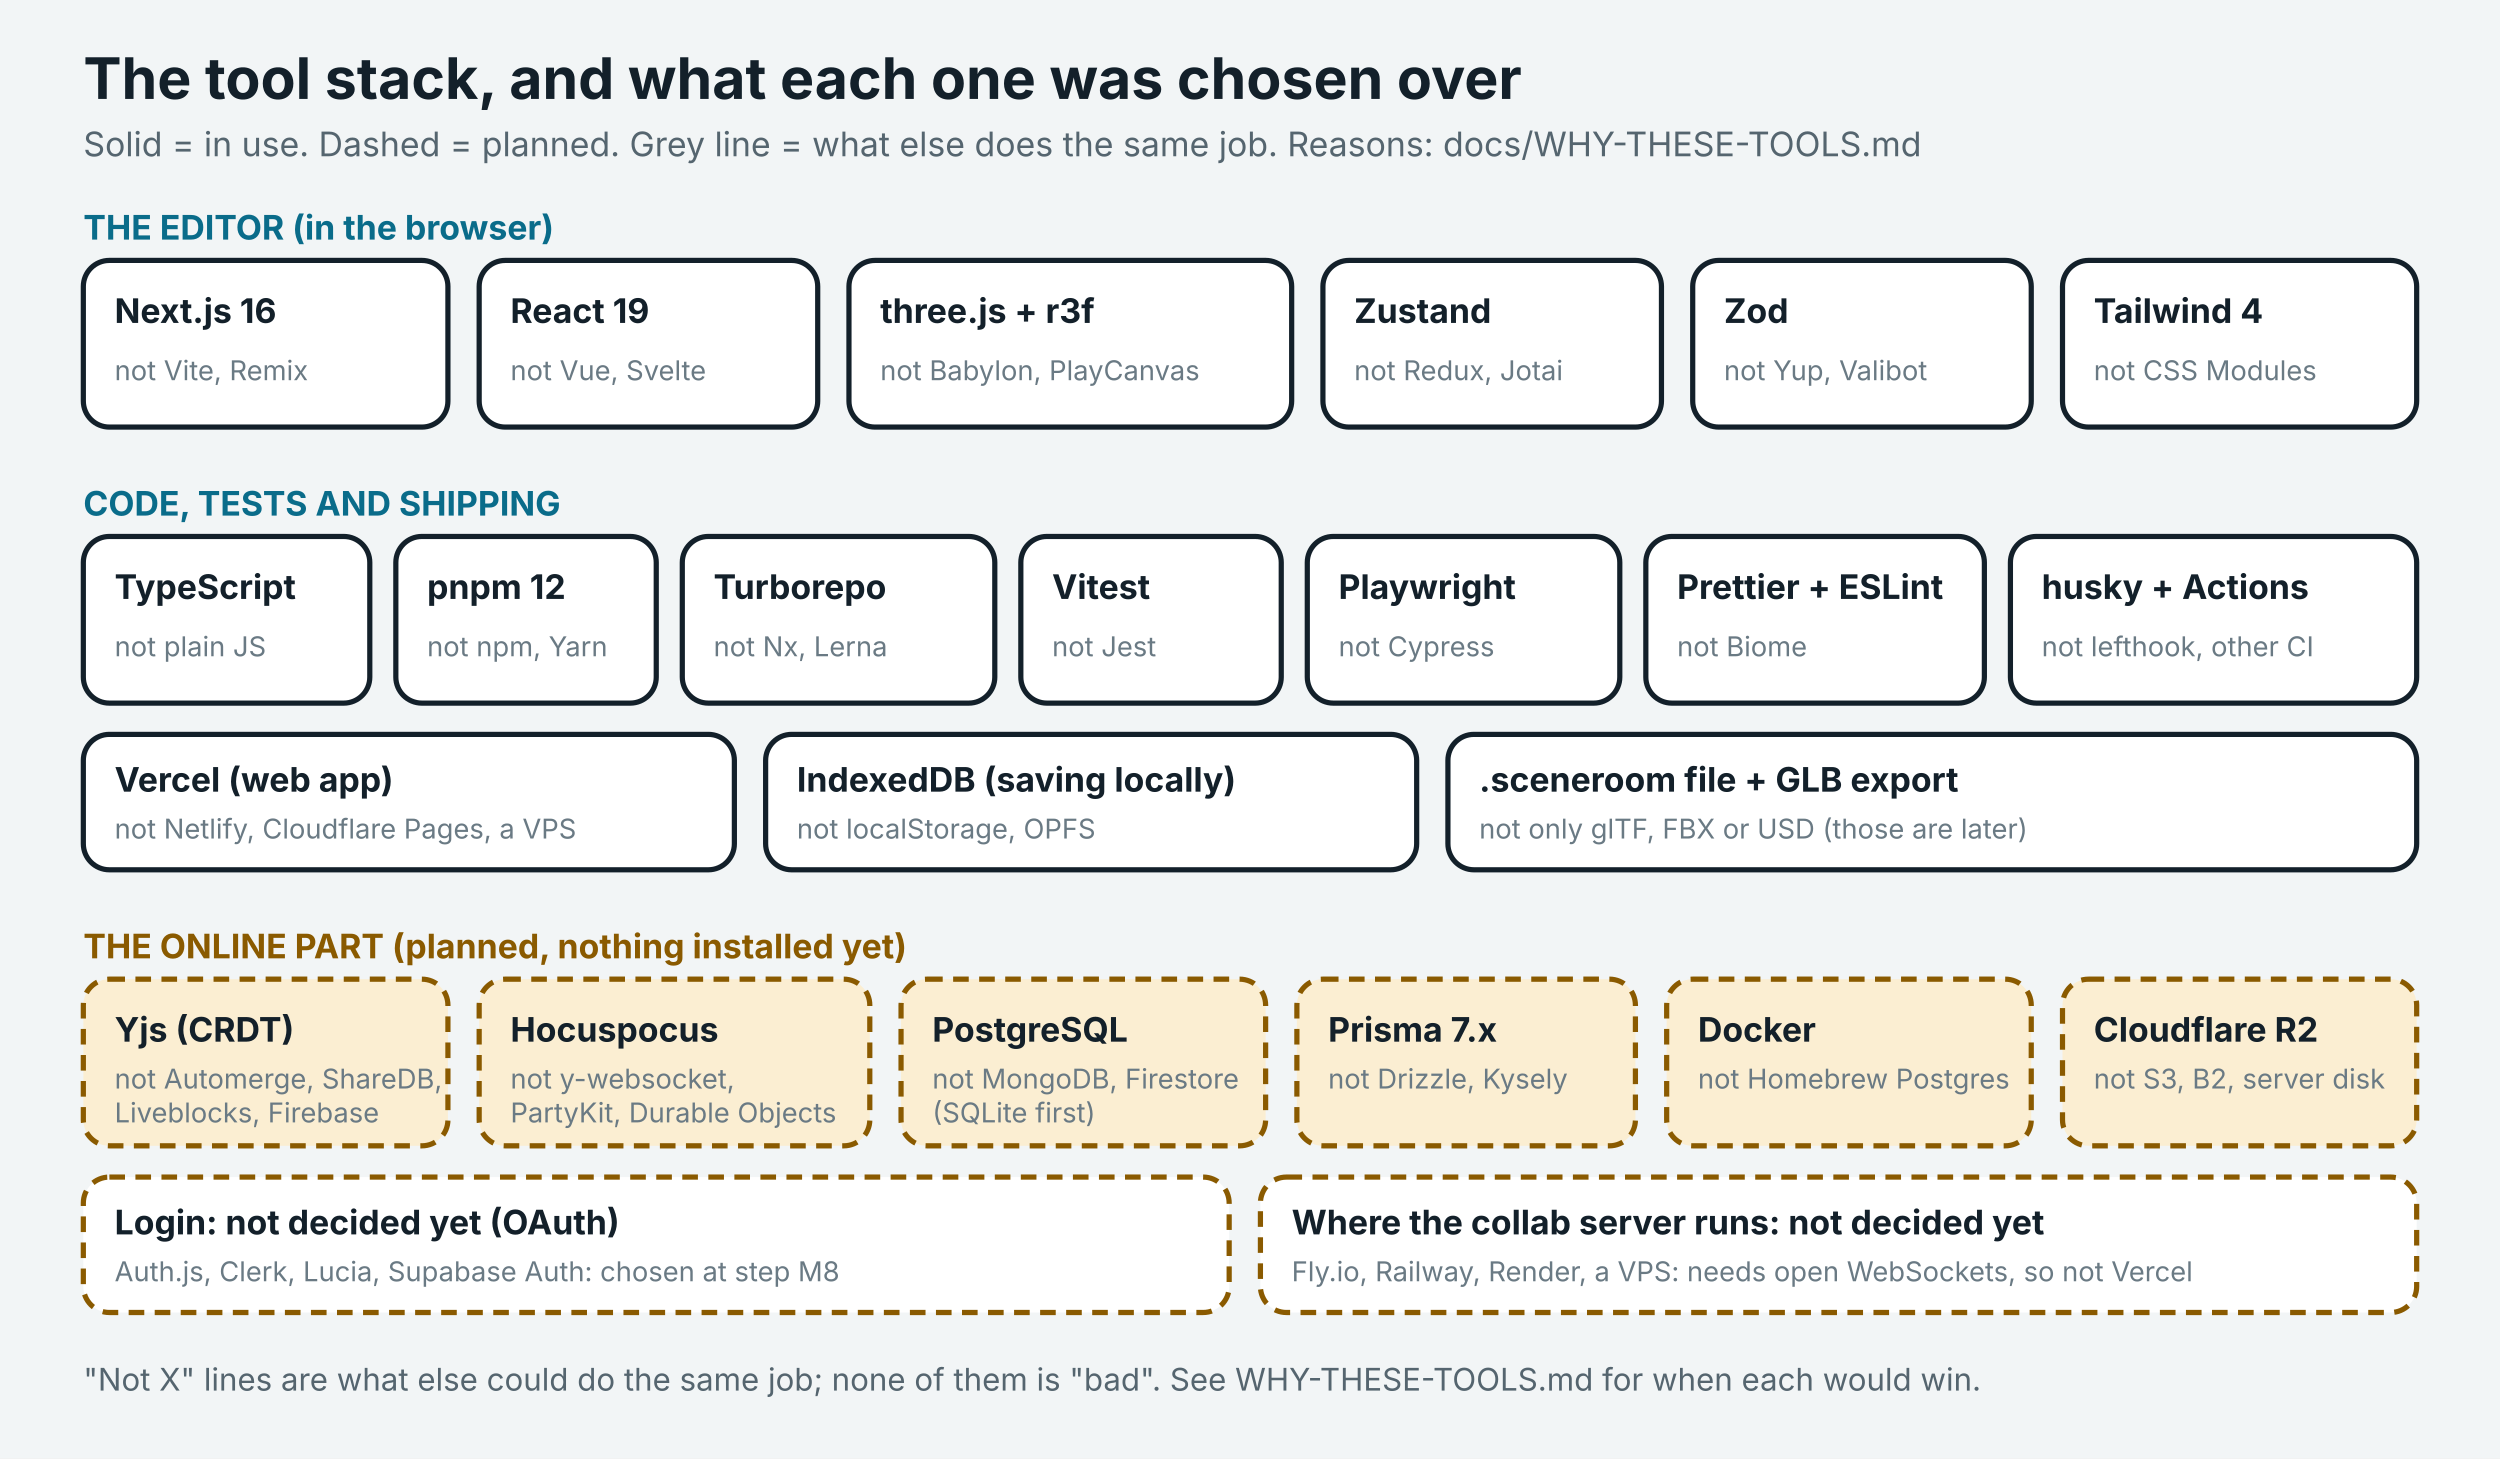
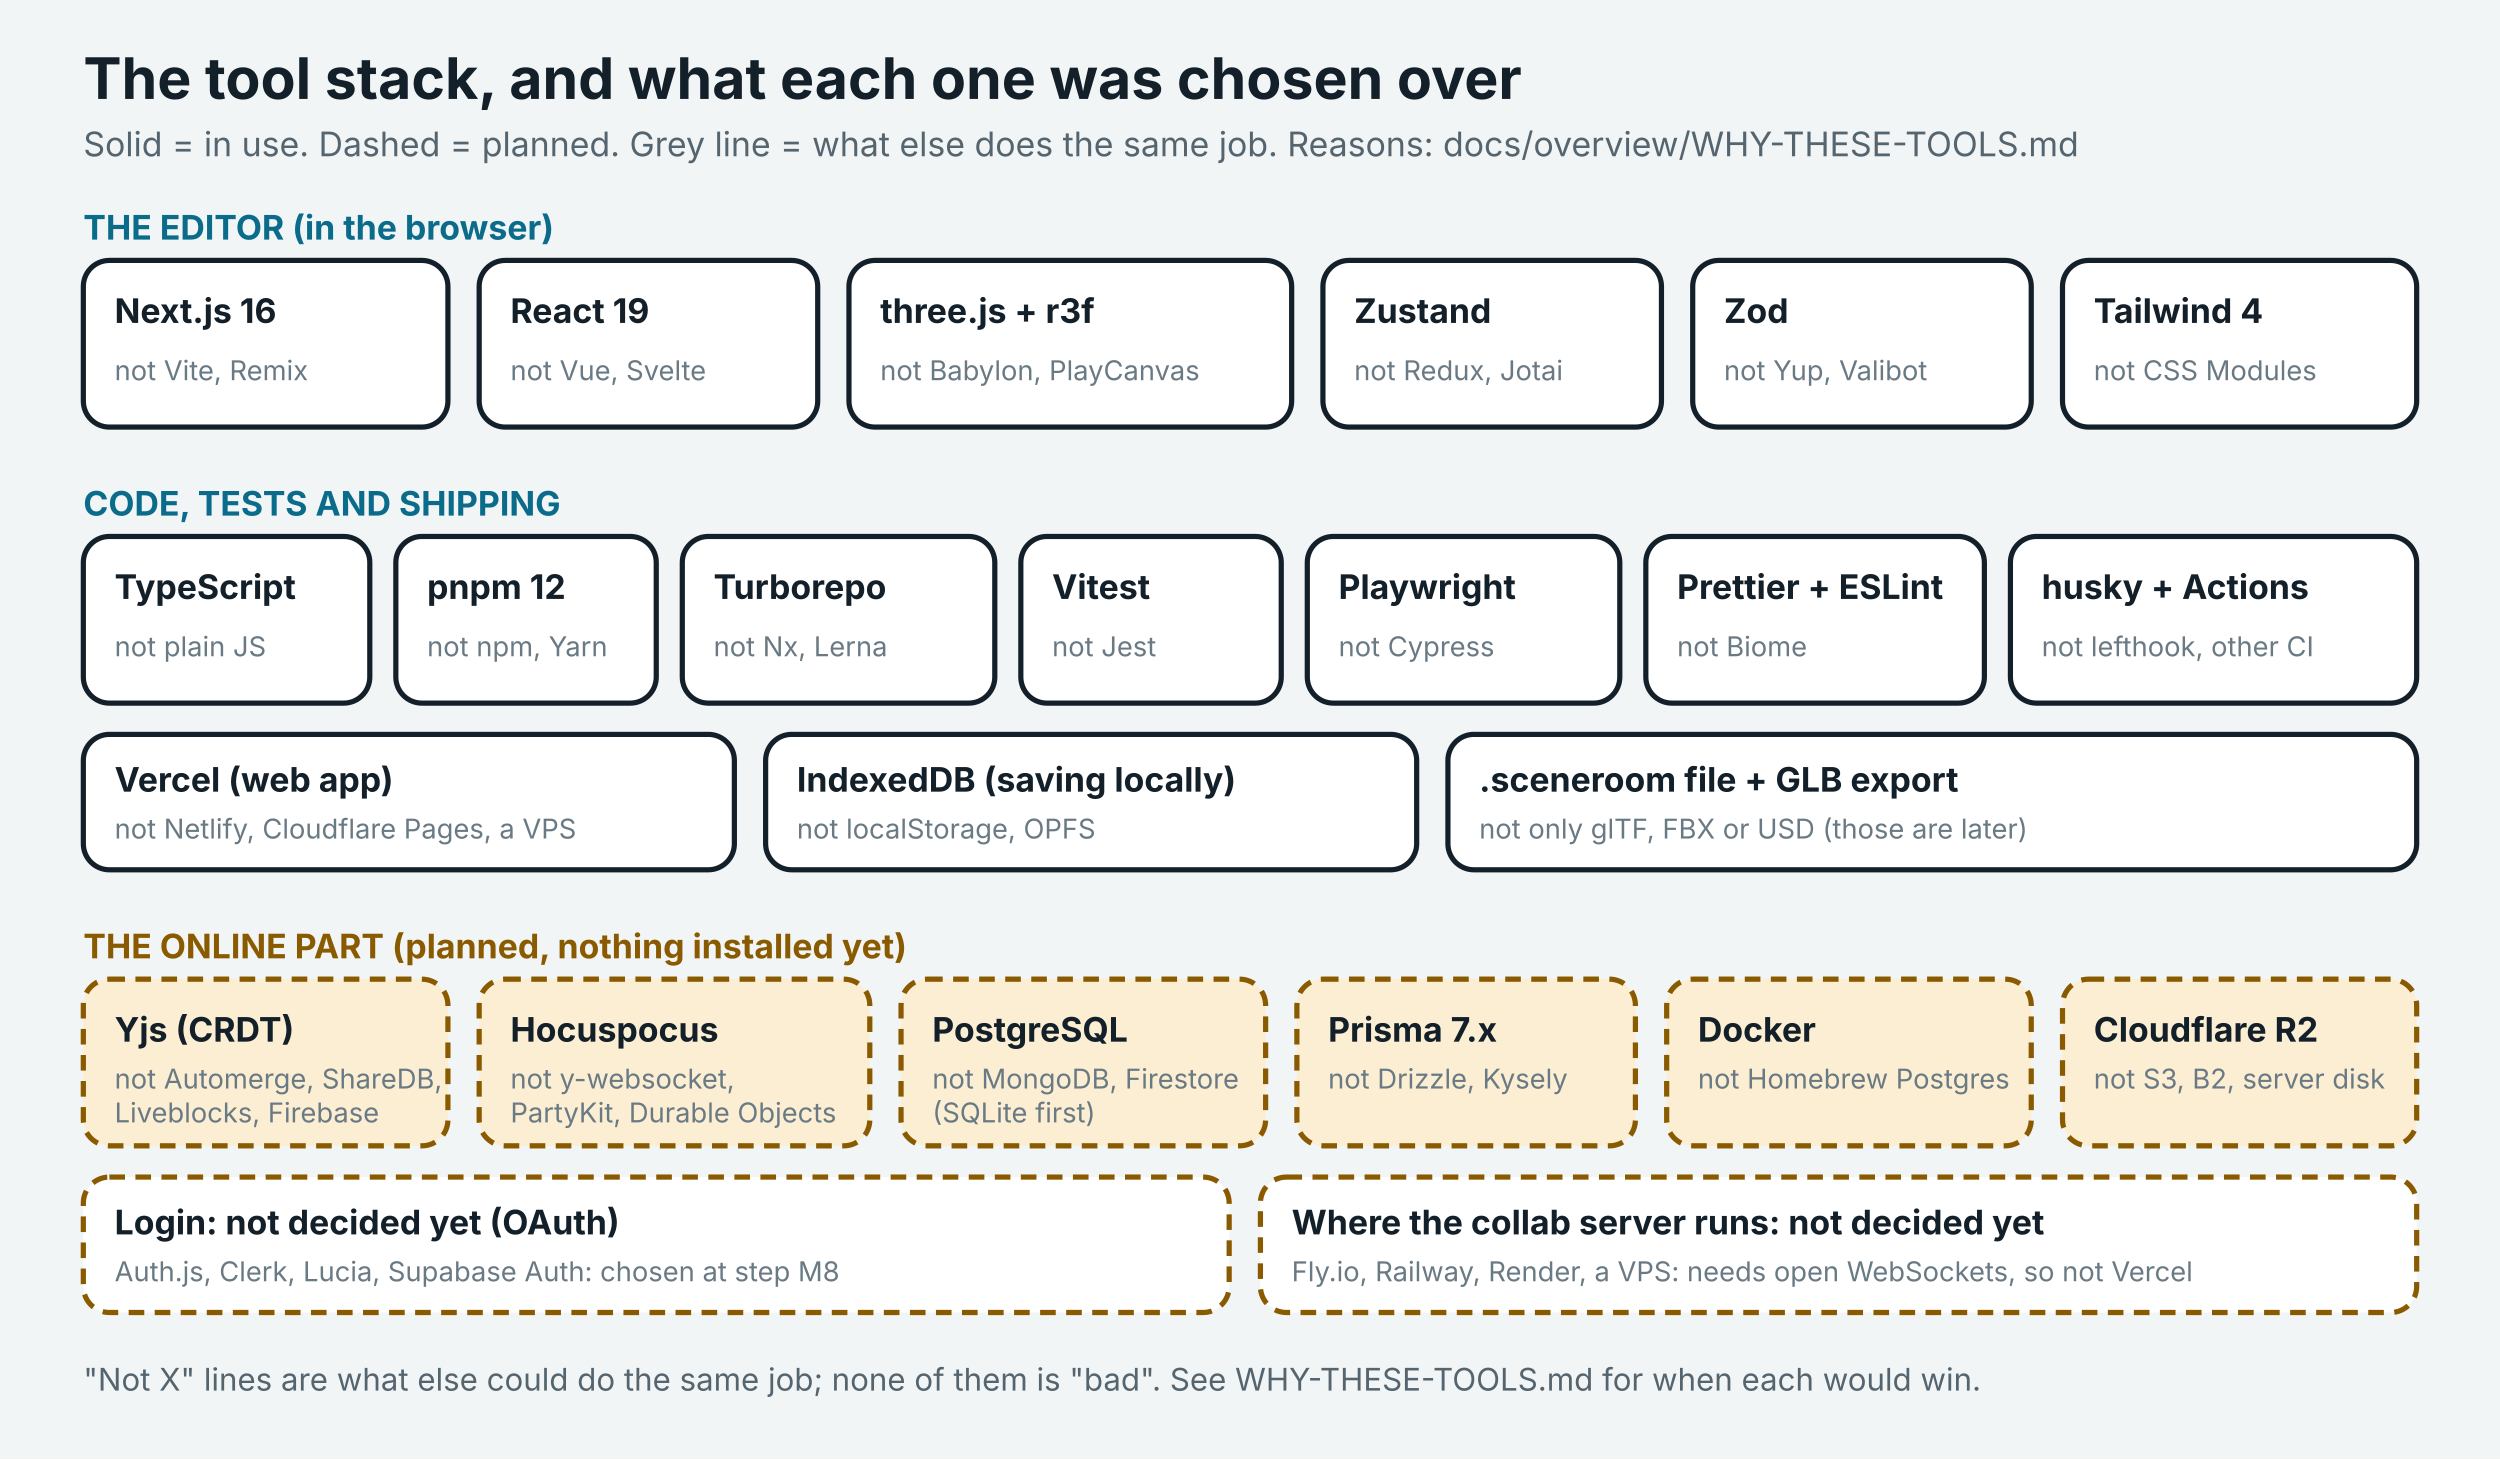
<svg xmlns="http://www.w3.org/2000/svg" viewBox="0 0 960 560" width="960" height="560" role="img" aria-labelledby="t d" font-family="Inter, system-ui, sans-serif">
  <rect width="960" height="560" fill="#f2f5f6" />
  <text x="32" y="38" font-size="22" font-weight="700" fill="#13202a">The tool stack, and what each one was chosen over</text>
-   <text x="32" y="60" font-size="13" fill="#55656f">Solid = in use. Dashed = planned. Grey line = what else does the same job. Reasons: docs/WHY-THESE-TOOLS.md</text>
+   <text x="32" y="60" font-size="13" fill="#55656f">Solid = in use. Dashed = planned. Grey line = what else does the same job. Reasons: docs/overview/WHY-THESE-TOOLS.md</text>
  <text x="32" y="92" font-size="13" font-weight="700" fill="#0a6c8a">THE EDITOR (in the browser)</text>
  <rect x="32" y="100" width="140" height="64" rx="10" fill="#fff" stroke="#13202a" stroke-width="2" />
  <text x="44" y="124" font-size="13" font-weight="700" fill="#13202a">Next.js 16</text>
  <text x="44" y="146" font-size="10.5" fill="#6a7a84">not Vite, Remix</text>
  <rect x="184" y="100" width="130" height="64" rx="10" fill="#fff" stroke="#13202a" stroke-width="2" />
  <text x="196" y="124" font-size="13" font-weight="700" fill="#13202a">React 19</text>
  <text x="196" y="146" font-size="10.5" fill="#6a7a84">not Vue, Svelte</text>
  <rect x="326" y="100" width="170" height="64" rx="10" fill="#fff" stroke="#13202a" stroke-width="2" />
  <text x="338" y="124" font-size="13" font-weight="700" fill="#13202a">three.js + r3f</text>
  <text x="338" y="146" font-size="10.5" fill="#6a7a84">not Babylon, PlayCanvas</text>
  <rect x="508" y="100" width="130" height="64" rx="10" fill="#fff" stroke="#13202a" stroke-width="2" />
  <text x="520" y="124" font-size="13" font-weight="700" fill="#13202a">Zustand</text>
  <text x="520" y="146" font-size="10.5" fill="#6a7a84">not Redux, Jotai</text>
  <rect x="650" y="100" width="130" height="64" rx="10" fill="#fff" stroke="#13202a" stroke-width="2" />
  <text x="662" y="124" font-size="13" font-weight="700" fill="#13202a">Zod</text>
  <text x="662" y="146" font-size="10.5" fill="#6a7a84">not Yup, Valibot</text>
  <rect x="792" y="100" width="136" height="64" rx="10" fill="#fff" stroke="#13202a" stroke-width="2" />
  <text x="804" y="124" font-size="13" font-weight="700" fill="#13202a">Tailwind 4</text>
  <text x="804" y="146" font-size="10.5" fill="#6a7a84">not CSS Modules</text>
  <text x="32" y="198" font-size="13" font-weight="700" fill="#0a6c8a">CODE, TESTS AND SHIPPING</text>
  <rect x="32" y="206" width="110" height="64" rx="10" fill="#fff" stroke="#13202a" stroke-width="2" />
  <text x="44" y="230" font-size="13" font-weight="700" fill="#13202a">TypeScript</text>
  <text x="44" y="252" font-size="10.5" fill="#6a7a84">not plain JS</text>
  <rect x="152" y="206" width="100" height="64" rx="10" fill="#fff" stroke="#13202a" stroke-width="2" />
  <text x="164" y="230" font-size="13" font-weight="700" fill="#13202a">pnpm 12</text>
  <text x="164" y="252" font-size="10.5" fill="#6a7a84">not npm, Yarn</text>
  <rect x="262" y="206" width="120" height="64" rx="10" fill="#fff" stroke="#13202a" stroke-width="2" />
  <text x="274" y="230" font-size="13" font-weight="700" fill="#13202a">Turborepo</text>
  <text x="274" y="252" font-size="10.5" fill="#6a7a84">not Nx, Lerna</text>
  <rect x="392" y="206" width="100" height="64" rx="10" fill="#fff" stroke="#13202a" stroke-width="2" />
  <text x="404" y="230" font-size="13" font-weight="700" fill="#13202a">Vitest</text>
  <text x="404" y="252" font-size="10.5" fill="#6a7a84">not Jest</text>
  <rect x="502" y="206" width="120" height="64" rx="10" fill="#fff" stroke="#13202a" stroke-width="2" />
  <text x="514" y="230" font-size="13" font-weight="700" fill="#13202a">Playwright</text>
  <text x="514" y="252" font-size="10.5" fill="#6a7a84">not Cypress</text>
  <rect x="632" y="206" width="130" height="64" rx="10" fill="#fff" stroke="#13202a" stroke-width="2" />
  <text x="644" y="230" font-size="13" font-weight="700" fill="#13202a">Prettier + ESLint</text>
  <text x="644" y="252" font-size="10.5" fill="#6a7a84">not Biome</text>
  <rect x="772" y="206" width="156" height="64" rx="10" fill="#fff" stroke="#13202a" stroke-width="2" />
  <text x="784" y="230" font-size="13" font-weight="700" fill="#13202a">husky + Actions</text>
  <text x="784" y="252" font-size="10.5" fill="#6a7a84">not lefthook, other CI</text>
  <rect x="32" y="282" width="250" height="52" rx="10" fill="#fff" stroke="#13202a" stroke-width="2" />
  <text x="44" y="304" font-size="13" font-weight="700" fill="#13202a">Vercel (web app)</text>
  <text x="44" y="322" font-size="10.5" fill="#6a7a84">not Netlify, Cloudflare Pages, a VPS</text>
  <rect x="294" y="282" width="250" height="52" rx="10" fill="#fff" stroke="#13202a" stroke-width="2" />
  <text x="306" y="304" font-size="13" font-weight="700" fill="#13202a">IndexedDB (saving locally)</text>
  <text x="306" y="322" font-size="10.5" fill="#6a7a84">not localStorage, OPFS</text>
  <rect x="556" y="282" width="372" height="52" rx="10" fill="#fff" stroke="#13202a" stroke-width="2" />
  <text x="568" y="304" font-size="13" font-weight="700" fill="#13202a">.sceneroom file + GLB export</text>
  <text x="568" y="322" font-size="10.5" fill="#6a7a84">not only glTF, FBX or USD (those are later)</text>
  <text x="32" y="368" font-size="13" font-weight="700" fill="#8a5a00">THE ONLINE PART (planned, nothing installed yet)</text>
  <rect x="32" y="376" width="140" height="64" rx="10" fill="#fbeed2" stroke="#8a5a00" stroke-width="2" stroke-dasharray="6 4" />
  <text x="44" y="400" font-size="13" font-weight="700" fill="#13202a">Yjs (CRDT)</text>
  <text x="44" y="418" font-size="10.5" fill="#6a7a84">not Automerge, ShareDB,</text>
  <text x="44" y="431" font-size="10.5" fill="#6a7a84">Liveblocks, Firebase</text>
  <rect x="184" y="376" width="150" height="64" rx="10" fill="#fbeed2" stroke="#8a5a00" stroke-width="2" stroke-dasharray="6 4" />
  <text x="196" y="400" font-size="13" font-weight="700" fill="#13202a">Hocuspocus</text>
  <text x="196" y="418" font-size="10.5" fill="#6a7a84">not y-websocket,</text>
  <text x="196" y="431" font-size="10.5" fill="#6a7a84">PartyKit, Durable Objects</text>
  <rect x="346" y="376" width="140" height="64" rx="10" fill="#fbeed2" stroke="#8a5a00" stroke-width="2" stroke-dasharray="6 4" />
  <text x="358" y="400" font-size="13" font-weight="700" fill="#13202a">PostgreSQL</text>
  <text x="358" y="418" font-size="10.5" fill="#6a7a84">not MongoDB, Firestore</text>
  <text x="358" y="431" font-size="10.5" fill="#6a7a84">(SQLite first)</text>
  <rect x="498" y="376" width="130" height="64" rx="10" fill="#fbeed2" stroke="#8a5a00" stroke-width="2" stroke-dasharray="6 4" />
  <text x="510" y="400" font-size="13" font-weight="700" fill="#13202a">Prisma 7.x</text>
  <text x="510" y="418" font-size="10.5" fill="#6a7a84">not Drizzle, Kysely</text>
  <rect x="640" y="376" width="140" height="64" rx="10" fill="#fbeed2" stroke="#8a5a00" stroke-width="2" stroke-dasharray="6 4" />
  <text x="652" y="400" font-size="13" font-weight="700" fill="#13202a">Docker</text>
  <text x="652" y="418" font-size="10.5" fill="#6a7a84">not Homebrew Postgres</text>
  <rect x="792" y="376" width="136" height="64" rx="10" fill="#fbeed2" stroke="#8a5a00" stroke-width="2" stroke-dasharray="6 4" />
  <text x="804" y="400" font-size="13" font-weight="700" fill="#13202a">Cloudflare R2</text>
  <text x="804" y="418" font-size="10.5" fill="#6a7a84">not S3, B2, server disk</text>
  <rect x="32" y="452" width="440" height="52" rx="10" fill="#fff" stroke="#8a5a00" stroke-width="2" stroke-dasharray="6 4" />
  <text x="44" y="474" font-size="13" font-weight="700" fill="#13202a">Login: not decided yet (OAuth)</text>
  <text x="44" y="492" font-size="10.5" fill="#6a7a84">Auth.js, Clerk, Lucia, Supabase Auth: chosen at step M8</text>
  <rect x="484" y="452" width="444" height="52" rx="10" fill="#fff" stroke="#8a5a00" stroke-width="2" stroke-dasharray="6 4" />
  <text x="496" y="474" font-size="13" font-weight="700" fill="#13202a">Where the collab server runs: not decided yet</text>
  <text x="496" y="492" font-size="10.5" fill="#6a7a84">Fly.io, Railway, Render, a VPS: needs open WebSockets, so not Vercel</text>
  <text x="32" y="534" font-size="12" fill="#55656f">"Not X" lines are what else could do the same job; none of them is "bad". See WHY-THESE-TOOLS.md for when each would win.</text>
</svg>
